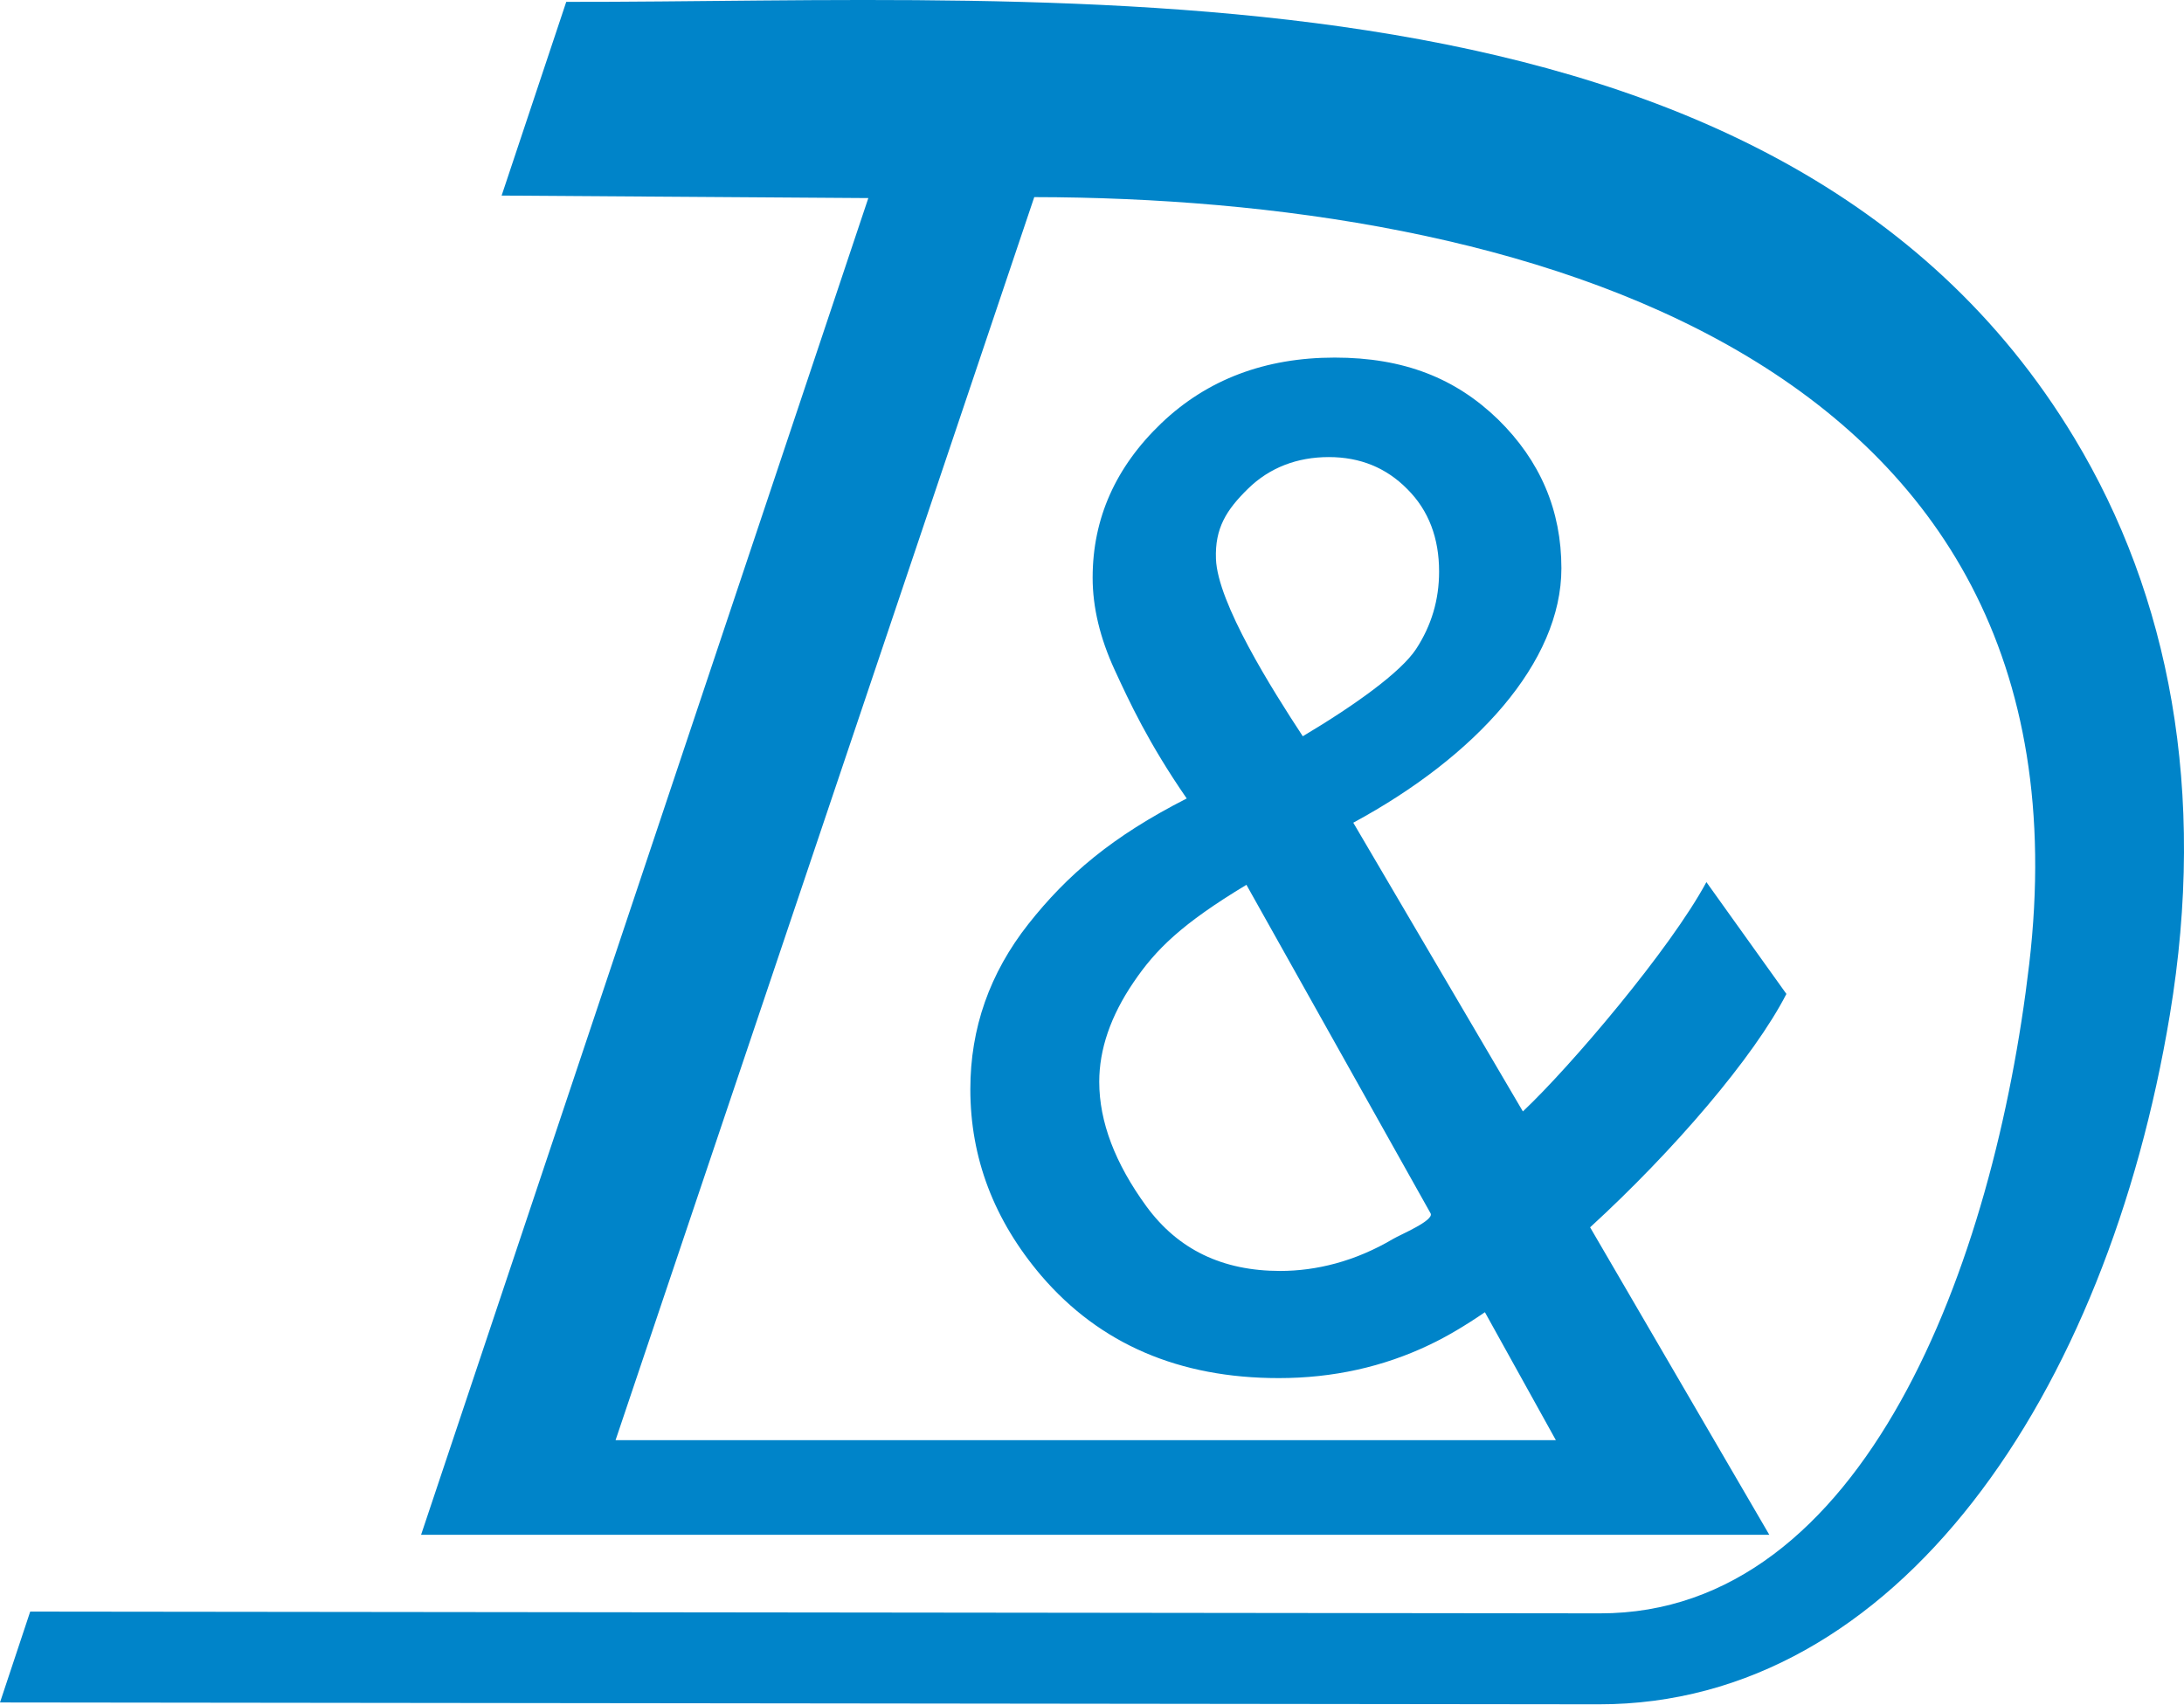
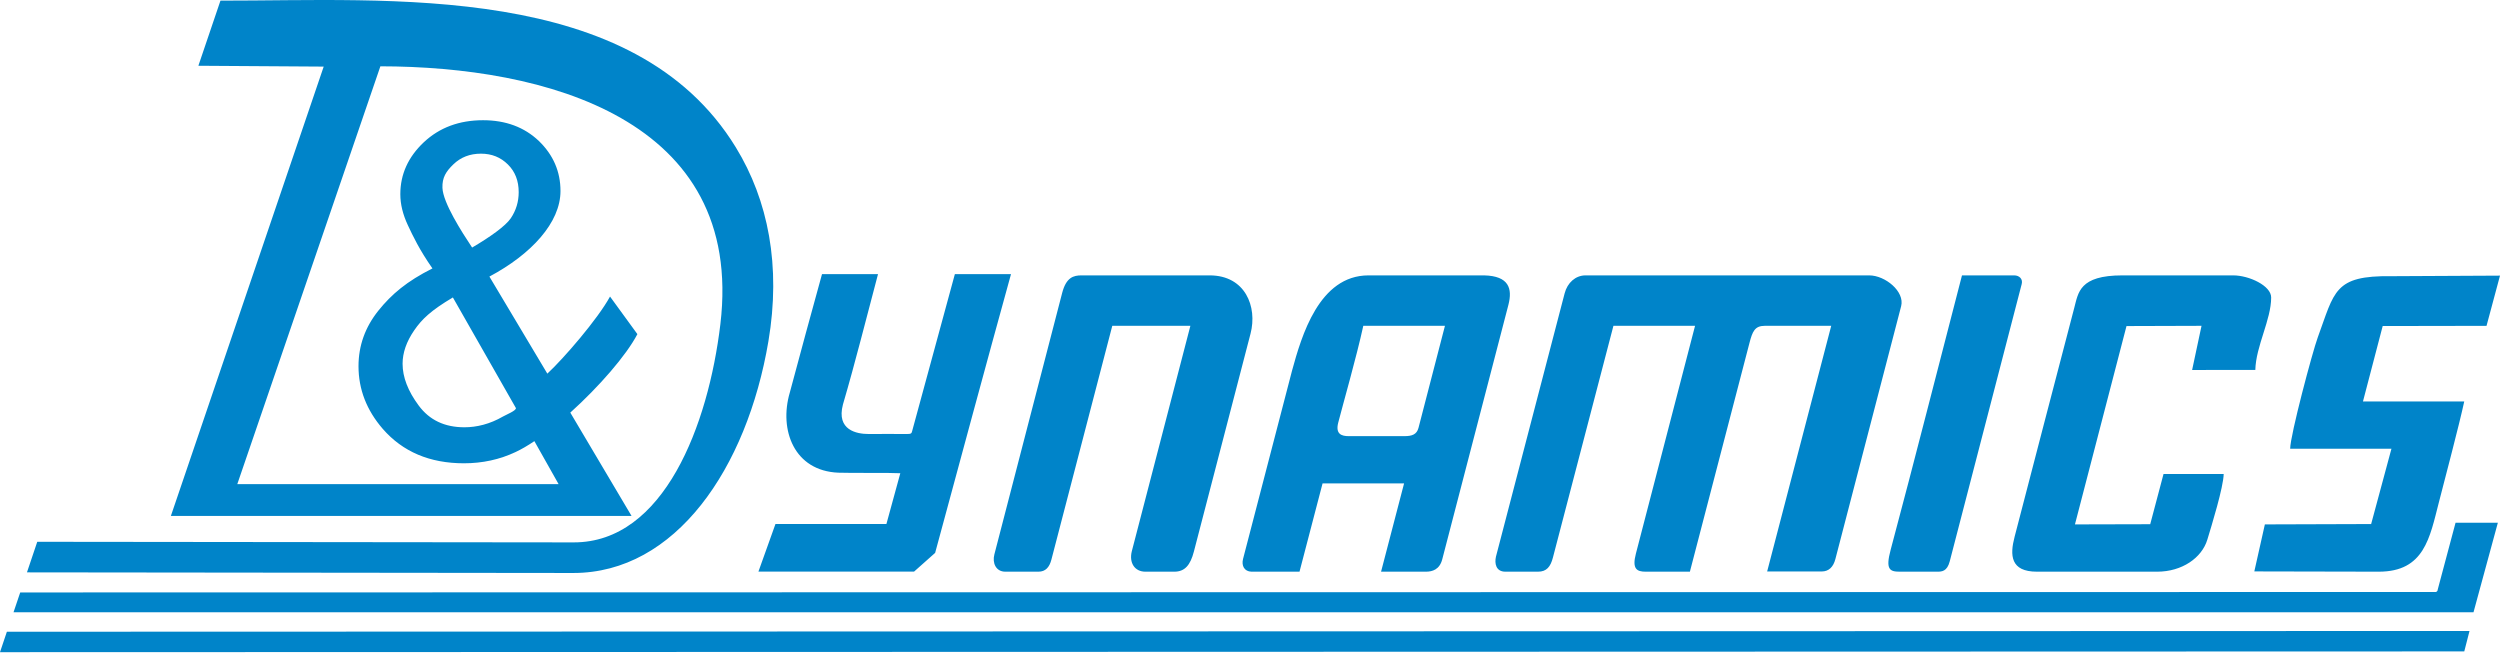
- <svg xmlns="http://www.w3.org/2000/svg" width="41" height="32" viewBox="0 0 41 32" fill="none">
-   <path d="M10.63 0.035C19.909 0.048 33.345 -1.06 38.941 8.223C40.73 11.188 41.432 14.86 40.734 19.056C39.551 26.177 35.623 32.006 30.012 32L0 31.965L0.567 30.259L30.036 30.292C34.999 30.3 37.435 23.734 38.094 18.103C39.443 6.6 28.413 3.713 19.416 3.701L11.556 27.04H29.208L27.876 24.638C27.509 24.889 27.159 25.097 26.84 25.248C25.968 25.666 25.021 25.875 24.006 25.875C22.137 25.875 20.648 25.236 19.549 23.954C18.659 22.909 18.216 21.741 18.216 20.451C18.216 19.307 18.578 18.273 19.306 17.349C20.035 16.426 20.876 15.707 22.278 14.992C21.556 13.945 21.201 13.175 20.925 12.577C20.651 11.981 20.512 11.404 20.512 10.847C20.512 9.734 20.943 8.768 21.804 7.944C22.664 7.124 23.752 6.714 25.055 6.714C26.358 6.714 27.326 7.103 28.122 7.874C28.916 8.652 29.312 9.583 29.312 10.67C29.312 12.431 27.711 14.2 25.405 15.447L28.589 20.868C29.487 20.022 31.361 17.815 32.034 16.562L33.536 18.662C32.926 19.85 31.421 21.606 29.851 23.044L33.215 28.817H7.905L16.301 3.719L9.417 3.672L10.63 0.035ZM23.399 16.613C22.186 17.345 21.698 17.824 21.276 18.449C20.849 19.079 20.636 19.701 20.636 20.312C20.636 21.063 20.934 21.845 21.522 22.651C22.116 23.462 22.949 23.863 24.032 23.863C24.706 23.863 25.434 23.687 26.154 23.261C26.288 23.181 26.931 22.914 26.856 22.781L23.399 16.613ZM24.945 8.582C24.352 8.582 23.832 8.78 23.428 9.177C23.022 9.574 22.806 9.918 22.827 10.492C22.855 11.318 23.881 12.947 24.457 13.824C25.432 13.243 26.297 12.623 26.585 12.185C26.871 11.747 27.016 11.265 27.016 10.731C27.016 10.101 26.819 9.583 26.422 9.186C26.027 8.784 25.537 8.582 24.945 8.582Z" fill-rule="evenodd" clip-rule="evenodd" fill="#0084C9" />
+ <svg xmlns="http://www.w3.org/2000/svg" width="92" height="24" viewBox="0 0 92 24" fill="none">
+   <path d="M1.371 19.938L21.111 19.96C24.436 19.965 26.067 15.638 26.51 11.929C27.412 4.349 20.024 2.447 13.998 2.44L8.732 17.817H20.557L19.665 16.234C19.419 16.4 19.185 16.536 18.971 16.636C18.386 16.912 17.752 17.049 17.073 17.049C15.819 17.049 14.823 16.628 14.087 15.784C13.491 15.096 13.193 14.325 13.193 13.476C13.193 12.722 13.437 12.04 13.924 11.432C14.413 10.823 14.976 10.349 15.914 9.878C15.432 9.188 15.194 8.682 15.009 8.287C14.825 7.894 14.732 7.514 14.732 7.148C14.732 6.414 15.02 5.778 15.597 5.234C16.174 4.694 16.901 4.424 17.775 4.424C18.611 4.424 19.296 4.68 19.83 5.188C20.361 5.701 20.626 6.315 20.626 7.031C20.626 8.19 19.554 9.357 18.01 10.178L20.142 13.75C20.744 13.193 21.999 11.739 22.449 10.913L23.456 12.296C23.047 13.08 22.039 14.236 20.987 15.184L23.241 18.987H9.315H6.288L11.912 2.451L7.3 2.42L8.113 0.023C14.328 0.032 23.327 -0.698 27.076 5.419C28.275 7.373 28.744 9.793 28.278 12.556C27.485 17.247 24.854 21.089 21.095 21.086L0.992 21.063L1.371 19.938ZM0.253 23.248L90.878 23.22L90.685 23.972L0 24L0.253 23.248ZM92 10.143L88.005 10.164C85.884 10.134 85.915 10.728 85.292 12.421C85.1 12.943 84.278 16.028 84.278 16.514H88.005L87.258 19.285L83.347 19.298L82.959 21.028L87.539 21.038C89.218 21.038 89.415 19.784 89.751 18.485C89.967 17.643 90.496 15.647 90.684 14.774H86.957L87.683 11.998L91.504 11.991L92 10.143ZM32.311 10.088C31.884 11.688 31.486 13.297 31.02 14.886C30.77 15.834 31.535 15.971 31.957 15.971C32.271 15.971 33.094 15.967 33.382 15.971C33.526 15.973 33.547 15.947 33.565 15.871C34.086 13.943 34.612 12.015 35.139 10.088H37.205C36.261 13.504 35.34 16.925 34.413 20.346C34.155 20.576 33.896 20.808 33.638 21.035C31.729 21.035 29.818 21.035 27.91 21.035C28.119 20.452 28.328 19.867 28.537 19.283C29.898 19.283 31.259 19.283 32.62 19.283C32.792 18.66 32.962 18.037 33.131 17.415C32.786 17.393 31.3 17.412 30.852 17.395C30.042 17.362 29.492 16.973 29.198 16.416C28.903 15.859 28.861 15.137 29.066 14.442C29.455 12.989 29.849 11.537 30.25 10.088H32.311ZM82.996 13.614C83.016 12.736 83.579 11.77 83.579 10.946C83.579 10.517 82.77 10.134 82.181 10.134H78.105C76.516 10.134 76.483 10.766 76.332 11.332C76.073 12.3 74.323 19.043 74.137 19.754C73.959 20.434 73.983 21.038 74.96 21.038H79.386C80.296 21.038 81.027 20.531 81.23 19.859C81.388 19.34 81.821 17.934 81.832 17.442H79.618L79.128 19.291L76.358 19.298L78.255 11.999L81.016 11.99L80.67 13.615L82.996 13.614ZM71.293 21.038C71.454 21.038 71.654 21.031 71.751 20.656L74.399 10.452C74.447 10.267 74.312 10.134 74.121 10.134H72.201C71.326 13.501 70.475 16.87 69.576 20.232C69.382 20.955 69.539 21.038 69.909 21.038H71.293ZM67.04 21.03C67.299 21.03 67.467 20.865 67.542 20.574L69.962 11.268C70.102 10.728 69.375 10.134 68.787 10.134H58.335C57.982 10.14 57.681 10.399 57.578 10.797L55.051 20.485C54.995 20.733 55.047 21.038 55.398 21.038H56.596C56.917 21.04 57.06 20.853 57.147 20.52L59.374 11.99H62.378L60.2 20.377C60.055 20.935 60.233 21.038 60.559 21.038H62.188L64.381 12.618C64.49 12.2 64.575 11.99 64.944 11.99H67.389L65.031 21.03H67.04ZM49.628 16.05C49.372 16.05 49.139 15.976 49.246 15.556C49.415 14.896 49.922 13.129 50.169 11.99H53.174L52.201 15.745C52.137 15.991 51.959 16.05 51.686 16.05H49.628ZM52.473 21.038C52.709 21.038 52.976 20.963 53.075 20.582L55.509 11.219C55.664 10.617 55.528 10.156 54.617 10.134H50.361C48.54 10.134 47.895 12.371 47.548 13.636L45.744 20.569C45.68 20.817 45.791 21.031 46.054 21.038H47.822L48.67 17.79H51.67L50.823 21.038H52.473ZM43.216 21.038C43.6 21.038 43.805 20.799 43.935 20.297L46.02 12.277C46.278 11.285 45.824 10.134 44.516 10.134H39.799C39.504 10.134 39.236 10.207 39.087 10.782L36.593 20.401C36.509 20.721 36.651 21.038 36.996 21.038H38.214C38.475 21.038 38.618 20.876 38.691 20.596L40.932 11.99H43.806L41.651 20.284C41.542 20.716 41.761 21.038 42.149 21.038H43.216ZM17.374 9.11C18.028 8.726 18.607 8.317 18.799 8.029C18.992 7.741 19.088 7.423 19.088 7.071C19.088 6.656 18.957 6.315 18.691 6.053C18.425 5.789 18.098 5.655 17.7 5.655C17.293 5.655 16.955 5.786 16.684 6.048C16.413 6.309 16.269 6.535 16.282 6.913C16.302 7.458 16.988 8.53 17.374 9.11ZM16.666 10.946C15.852 11.43 15.526 11.745 15.243 12.156C14.958 12.571 14.815 12.981 14.815 13.385C14.815 13.879 15.014 14.394 15.409 14.925C15.805 15.46 16.365 15.724 17.09 15.724C17.541 15.724 18.029 15.607 18.511 15.327C18.6 15.274 19.032 15.099 18.982 15.011L16.666 10.946ZM91.025 22.531L91.921 19.237H90.364L89.709 21.693C89.709 21.73 89.688 21.767 89.646 21.785L0.744 21.802L0.498 22.531H91.025Z" fill="#0084C9" />
</svg>
